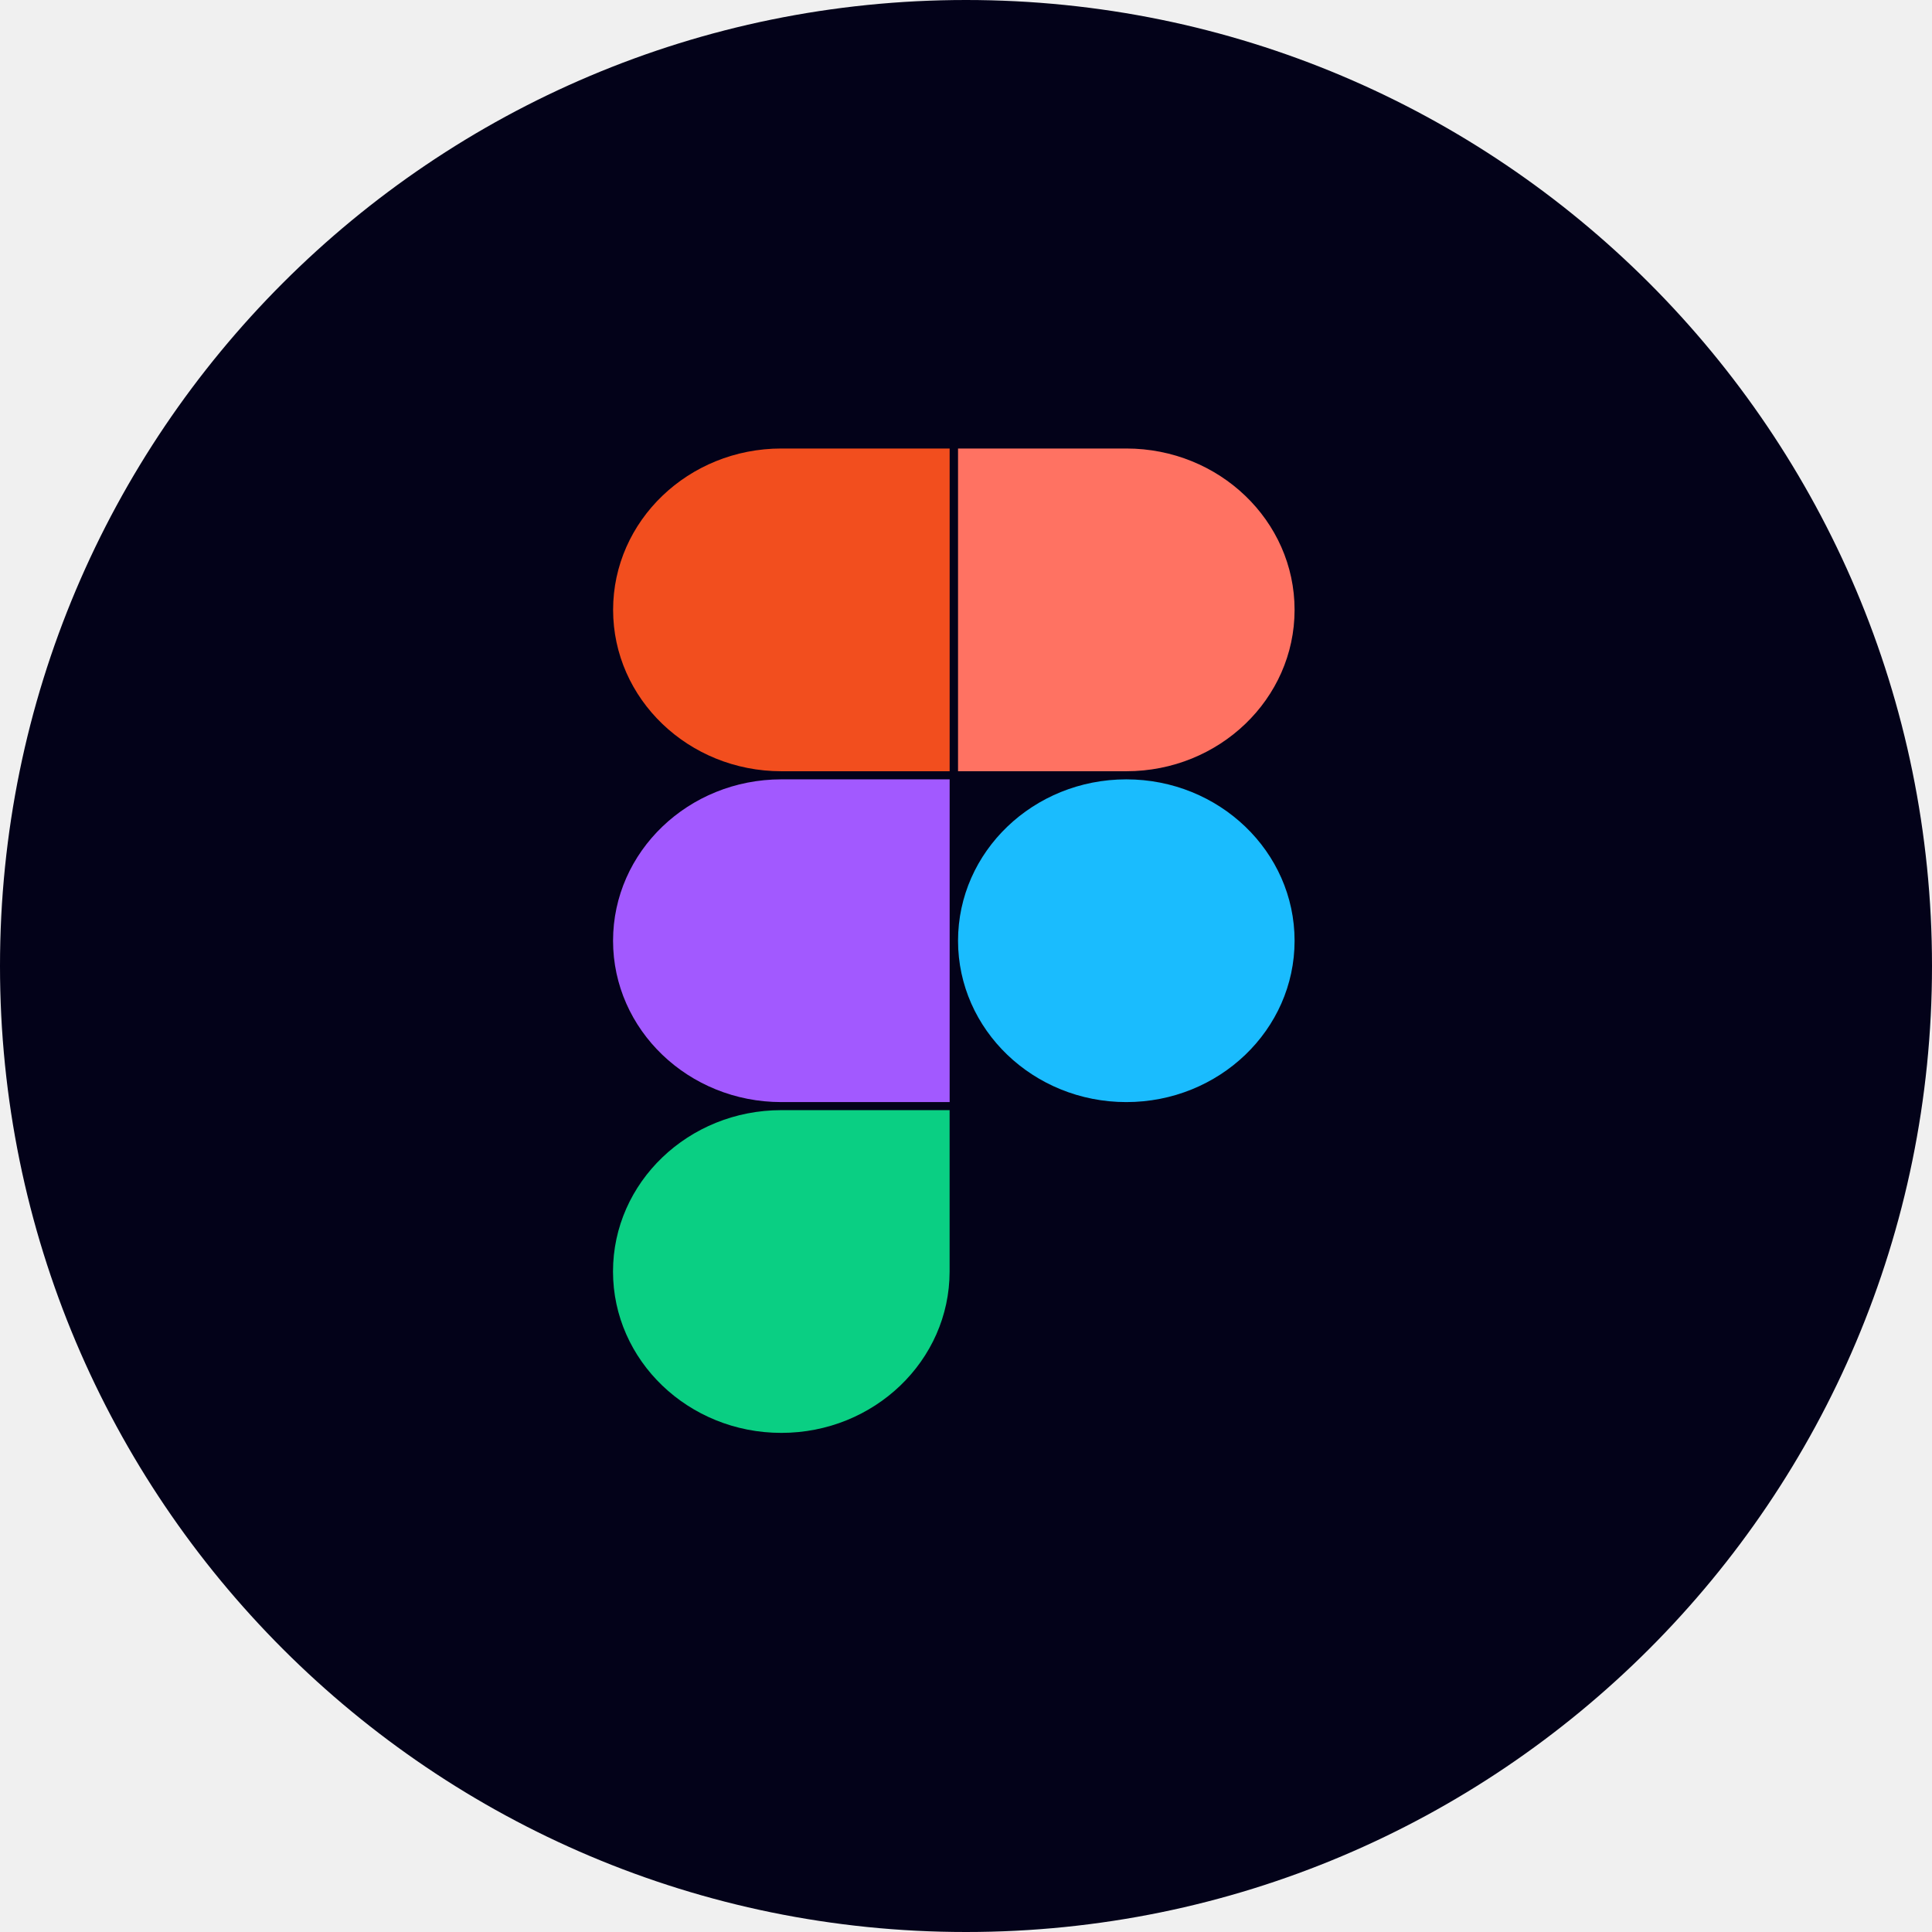
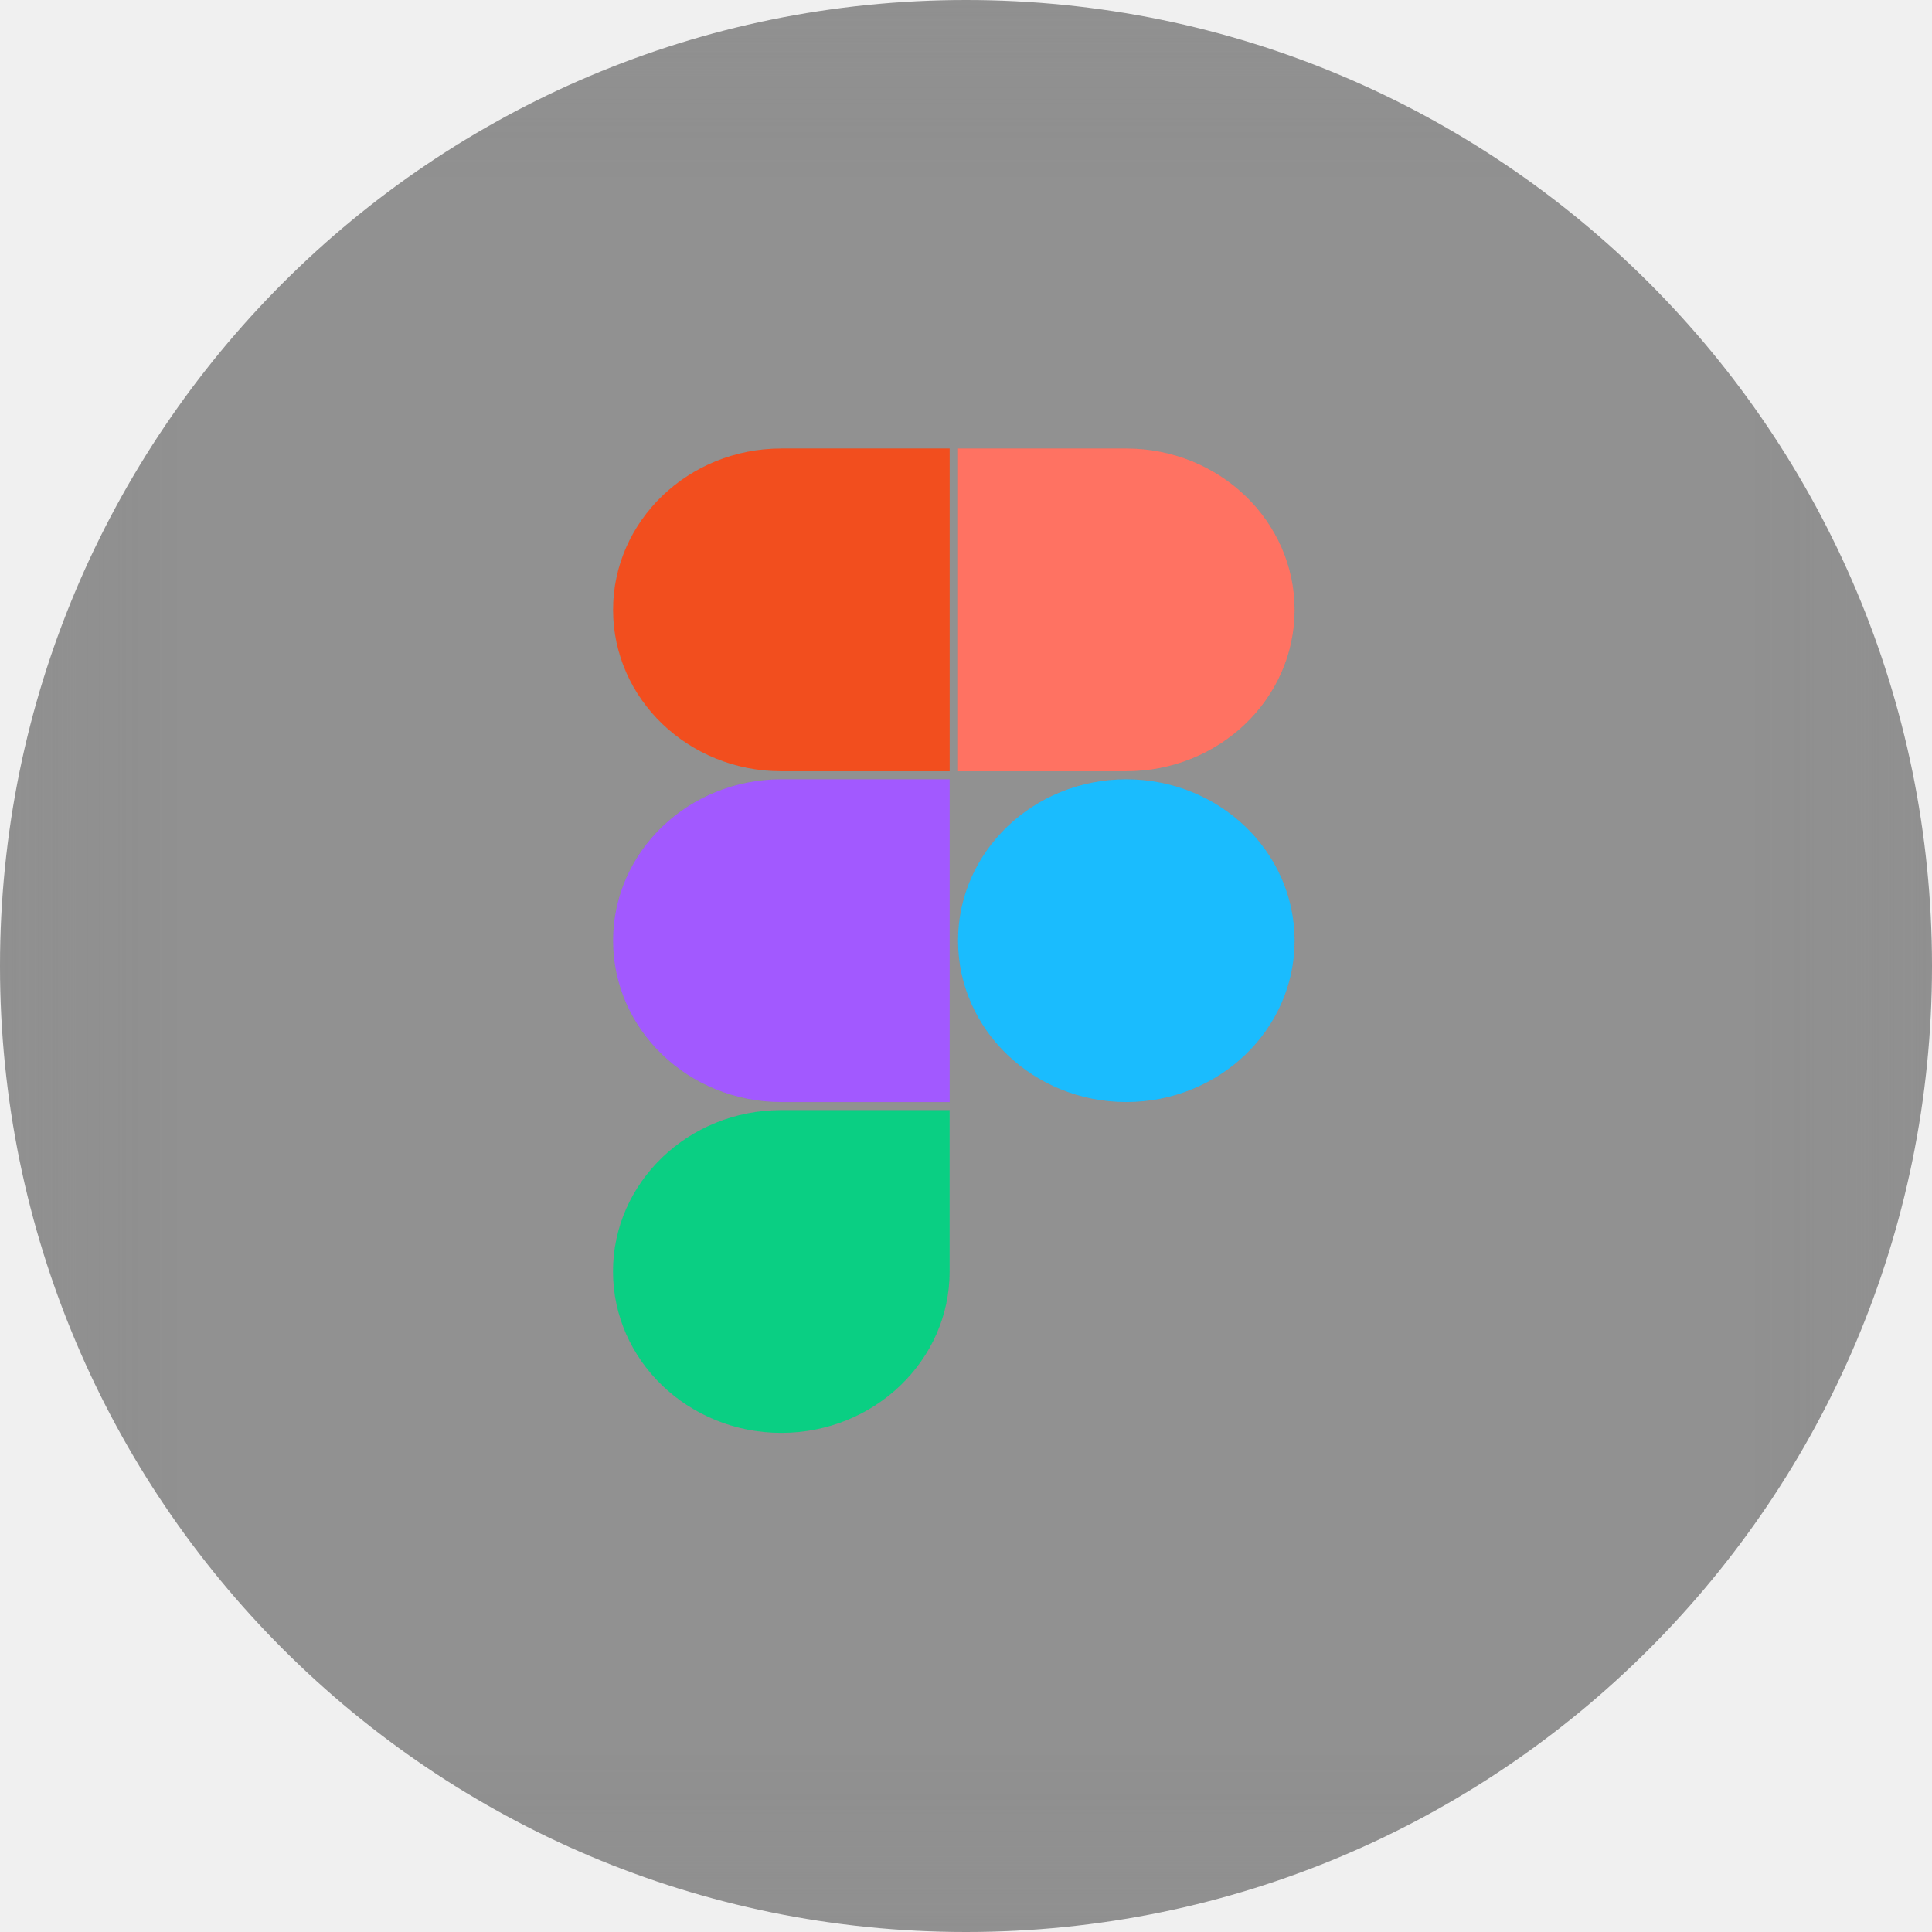
- <svg xmlns="http://www.w3.org/2000/svg" width="41" height="41" viewBox="0 0 41 41" fill="none">
-   <path d="M0 20.5C0 9.178 9.178 0 20.5 0C31.822 0 41 9.178 41 20.5C41 31.822 31.822 41 20.5 41C9.178 41 0 31.822 0 20.5Z" fill="#030219" />
-   <g clip-path="url(#clip0_554_35855)">
-     <path d="M16.581 30.408C18.552 30.408 20.152 28.873 20.152 26.983V23.559H16.581C14.609 23.559 13.009 25.093 13.009 26.983C13.009 28.873 14.609 30.408 16.581 30.408Z" fill="#0ACF83" />
-     <path d="M13.01 19.964C13.01 18.073 14.61 16.539 16.582 16.539H20.153V23.388H16.582C14.61 23.388 13.01 21.854 13.01 19.964Z" fill="#A259FF" />
-     <path d="M13.011 12.942C13.011 11.052 14.611 9.518 16.582 9.518H20.153V16.367H16.582C14.611 16.367 13.011 14.832 13.011 12.942Z" fill="#F24E1E" />
-     <path d="M20.331 9.518H23.902C25.873 9.518 27.473 11.052 27.473 12.942C27.473 14.832 25.873 16.367 23.902 16.367H20.331V9.518Z" fill="#FF7262" />
-     <path d="M27.473 19.964C27.473 21.854 25.873 23.388 23.902 23.388C21.931 23.388 20.331 21.854 20.331 19.964C20.331 18.073 21.931 16.539 23.902 16.539C25.873 16.539 27.473 18.073 27.473 19.964Z" fill="#1ABCFE" />
+ <svg xmlns="http://www.w3.org/2000/svg" width="48" height="48" viewBox="0 0 48 48" fill="none">
+   <g filter="url(#filter0_b_593_25698)">
+     <g clip-path="url(#clip0_593_25698)">
+       <path d="M0 24C0 10.745 10.745 0 24 0C37.255 0 48 10.745 48 24C48 37.255 37.255 48 24 48C10.745 48 0 37.255 0 24Z" fill="black" fill-opacity="0.4" />
+       <g clip-path="url(#clip1_593_25698)">
+         <path d="M19.411 35.599C21.719 35.599 23.593 33.802 23.593 31.589V27.58H19.411C17.103 27.58 15.23 29.376 15.23 31.589C15.23 33.802 17.103 35.599 19.411 35.599Z" fill="#0ACF83" />
+         <path d="M15.232 23.37C15.232 21.157 17.105 19.361 19.413 19.361H23.594V27.38H19.413C17.105 27.38 15.232 25.584 15.232 23.37Z" fill="#A259FF" />
+         <path d="M15.232 15.152C15.232 12.939 17.105 11.143 19.413 11.143H23.594V19.161H19.413C17.105 19.161 15.232 17.365 15.232 15.152Z" fill="#F24E1E" />
+         <path d="M23.802 11.143H27.983C30.291 11.143 32.164 12.939 32.164 15.152C32.164 17.365 30.291 19.161 27.983 19.161H23.802V11.143Z" fill="#FF7262" />
+         <path d="M32.164 23.37C32.164 25.584 30.291 27.38 27.983 27.38C25.675 27.38 23.802 25.584 23.802 23.37C23.802 21.157 25.675 19.361 27.983 19.361C30.291 19.361 32.164 21.157 32.164 23.37Z" fill="#1ABCFE" />
+       </g>
+     </g>
  </g>
  <defs>
-     <clipPath id="clip0_554_35855">
-       <rect width="14.643" height="21.232" fill="white" transform="translate(13.0092 9.51758)" />
+     <filter id="filter0_b_593_25698" x="-4" y="-4" width="56" height="56" filterUnits="userSpaceOnUse" color-interpolation-filters="sRGB">
+       <feFlood flood-opacity="0" result="BackgroundImageFix" />
+       <feGaussianBlur in="BackgroundImage" stdDeviation="2" />
+       <feComposite in2="SourceAlpha" operator="in" result="effect1_backgroundBlur_593_25698" />
+       <feBlend mode="normal" in="SourceGraphic" in2="effect1_backgroundBlur_593_25698" result="shape" />
+     </filter>
+     <clipPath id="clip0_593_25698">
+       <path d="M0 24C0 10.745 10.745 0 24 0C37.255 0 48 10.745 48 24C48 37.255 37.255 48 24 48C10.745 48 0 37.255 0 24Z" fill="white" />
+     </clipPath>
+     <clipPath id="clip1_593_25698">
+       <rect width="17.143" height="24.857" fill="white" transform="translate(15.2302 11.1426)" />
    </clipPath>
  </defs>
</svg>
